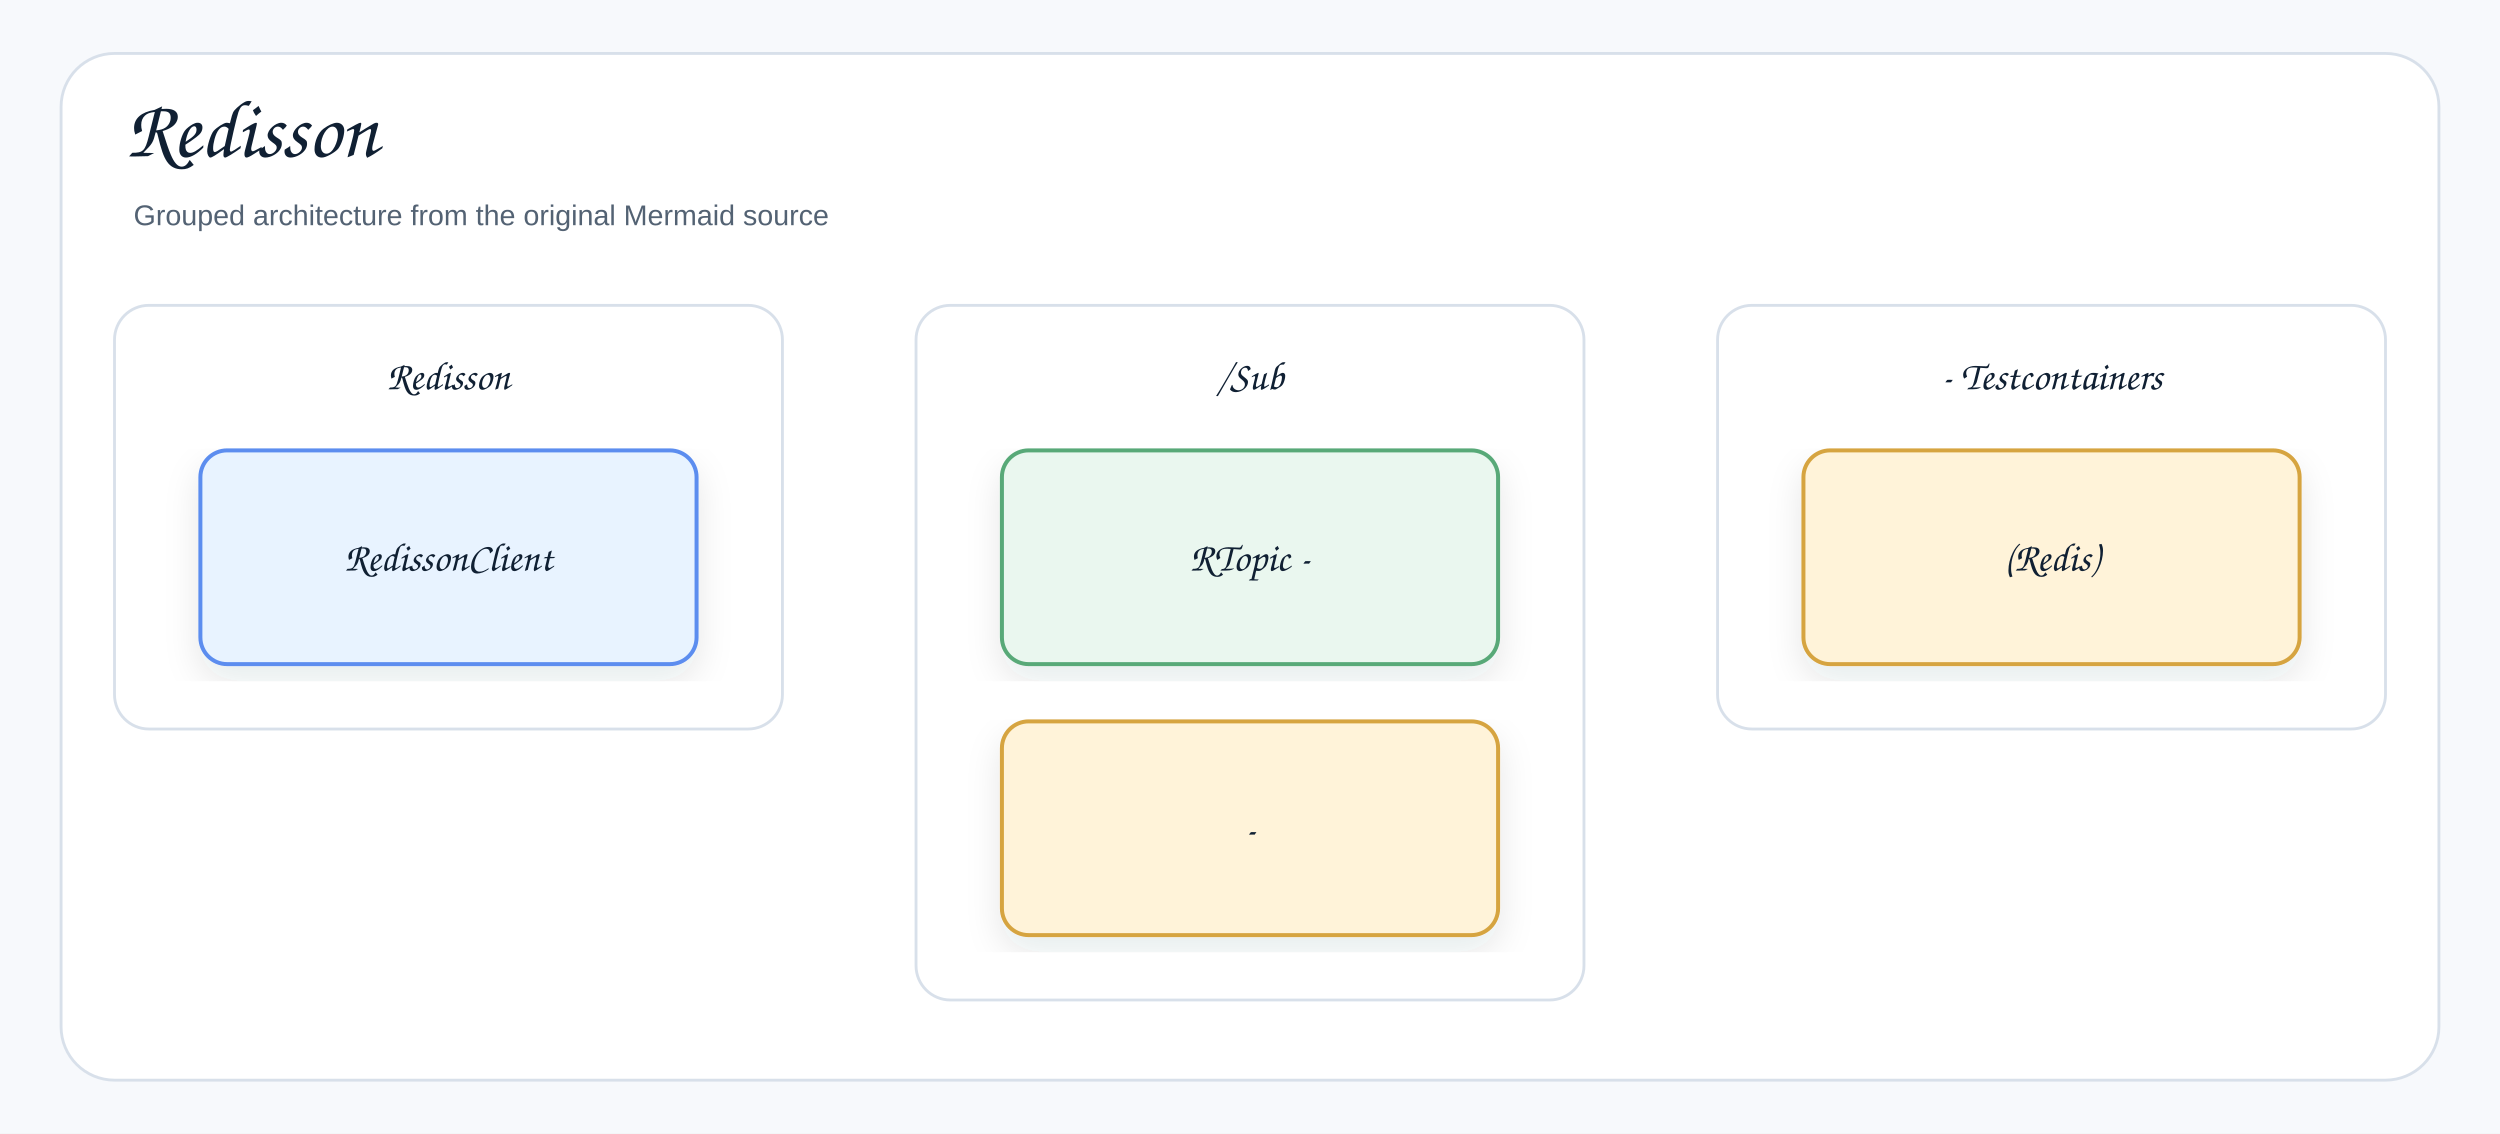
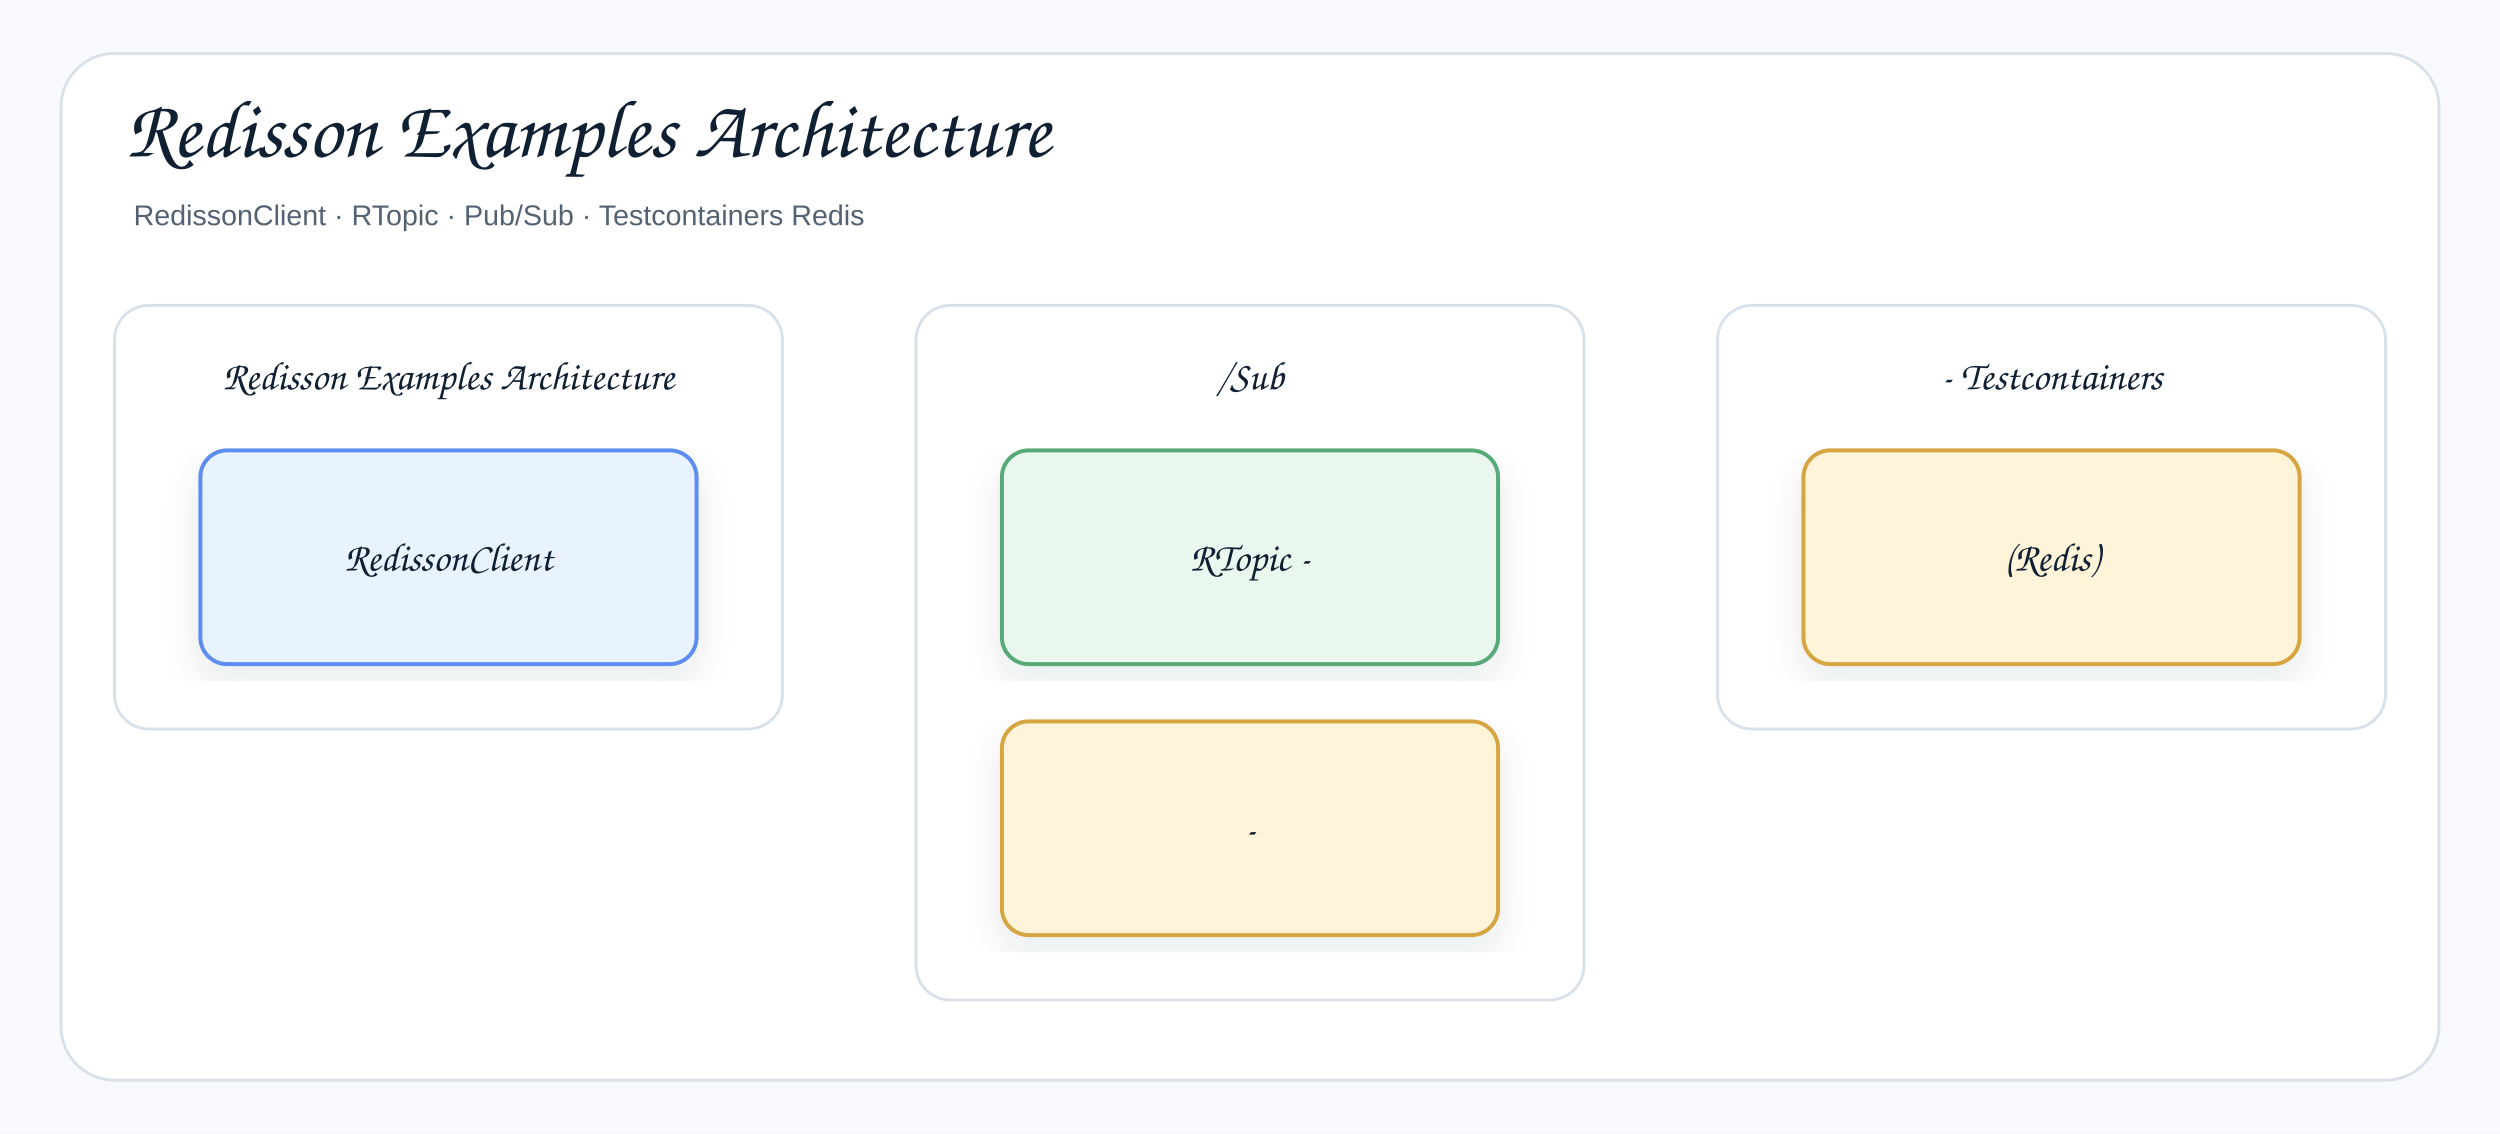
- <svg xmlns="http://www.w3.org/2000/svg" width="1310" height="594" viewBox="0 0 1310 594" role="img" aria-label="Redisson">
+ <svg xmlns="http://www.w3.org/2000/svg" width="1310" height="594" viewBox="0 0 1310 594" role="img" aria-label="Redisson Examples Architecture">
  <defs>
    <filter id="shadow" x="-8%" y="-8%" width="116%" height="116%">
      <feDropShadow dx="0" dy="8" stdDeviation="9" flood-color="#1f2937" flood-opacity="0.10" />
    </filter>
    <marker id="openArrow" markerWidth="12" markerHeight="10" refX="10" refY="5" orient="auto" markerUnits="strokeWidth">
      <path d="M 1 1 L 10 5 L 1 9" fill="none" stroke="#758297" stroke-width="1.8" stroke-linecap="round" stroke-linejoin="round" />
    </marker>
    <marker id="inherit" markerWidth="14" markerHeight="12" refX="12" refY="6" orient="auto" markerUnits="strokeWidth">
      <path d="M 0 1 L 12 6 L 0 11 Z" fill="#ffffff" stroke="#758297" stroke-width="1.8" />
    </marker>
    <style>
    .canvas{fill:#f7f9fc}.frame{fill:#fff;stroke:#d8e0ea;stroke-width:1.5}
    .title{font-family:"Architects Daughter","Comic Sans MS","Comic Sans",cursive;font-size:43px;font-weight:400;fill:#102033}
    .subtitle{font-family:"Comic Sans MS","Comic Sans","Comic Neue",Arial,sans-serif;font-size:15px;font-weight:400;fill:#536273}
    .label{font-family:"Architects Daughter","Comic Sans MS","Comic Sans",cursive;font-size:25px;font-weight:400;fill:#102033}
    .smallLabel{font-family:"Architects Daughter","Comic Sans MS","Comic Sans",cursive;font-size:21px;font-weight:400;fill:#102033}
    .mono{font-family:"Comic Sans MS","Comic Sans","Comic Neue",Arial,sans-serif;font-size:12px;font-weight:400;fill:#102033}
    .small{font-family:"Comic Sans MS","Comic Sans","Comic Neue",Arial,sans-serif;font-size:12px;font-weight:400;fill:#536273}
    .strong{font-family:"Comic Sans MS","Comic Sans","Comic Neue",Arial,sans-serif;font-size:13px;font-weight:400;fill:#102033}
    .card{stroke-width:2.1;filter:url(#shadow)}.compartment{stroke-width:1.5;fill:none}
    .line{stroke:#758297;stroke-width:2.1;fill:none;marker-end:url(#openArrow)}
    .plainLine{stroke:#758297;stroke-width:2.1;fill:none}
    .dashed{stroke:#758297;stroke-width:2.1;stroke-dasharray:7 6;fill:none;marker-end:url(#openArrow)}
    .inheritLine{stroke:#758297;stroke-width:2.2;fill:none;marker-end:url(#inherit)}
    .implLine{stroke:#758297;stroke-width:2.2;stroke-dasharray:8 7;fill:none;marker-end:url(#inherit)}
  </style>
  </defs>
  <rect class="canvas" width="1310" height="594" />
  <rect class="frame" x="32" y="28" width="1246" height="538" rx="28" />
-   <text class="title" x="66" y="82">Redisson</text>
-   <text class="subtitle" x="70" y="118">Grouped architecture from the original Mermaid source</text>
+   <text class="title" x="66" y="82">Redisson Examples Architecture</text>
+   <text class="subtitle" x="70" y="118">RedissonClient · RTopic · Pub/Sub · Testcontainers Redis</text>
  <g transform="translate(60,160)">
    <rect x="0" y="0" width="350" height="222" rx="18" fill="#ffffff" stroke="#d8e0ea" stroke-width="1.5" />
-     <text class="smallLabel" x="175" y="44" text-anchor="middle">Redisson</text>
+     <text class="smallLabel" x="175" y="44" text-anchor="middle">Redisson Examples Architecture</text>
  </g>
  <g transform="translate(105,236)">
    <rect class="card" x="0" y="0" width="260" height="112" rx="14" fill="#E8F3FF" stroke="#5B8DEF" />
    <text class="smallLabel" x="130" y="63" text-anchor="middle">RedissonClient</text>
  </g>
  <g transform="translate(480,160)">
    <rect x="0" y="0" width="350" height="364" rx="18" fill="#ffffff" stroke="#d8e0ea" stroke-width="1.5" />
    <text class="smallLabel" x="175" y="44" text-anchor="middle">/Sub</text>
  </g>
  <g transform="translate(525,236)">
    <rect class="card" x="0" y="0" width="260" height="112" rx="14" fill="#EAF7EF" stroke="#58A978" />
    <text class="smallLabel" x="130" y="63" text-anchor="middle">RTopic -</text>
  </g>
  <g transform="translate(525,378)">
    <rect class="card" x="0" y="0" width="260" height="112" rx="14" fill="#FFF3D9" stroke="#D6A441" />
    <text class="smallLabel" x="130" y="63" text-anchor="middle">-</text>
  </g>
  <g transform="translate(900,160)">
    <rect x="0" y="0" width="350" height="222" rx="18" fill="#ffffff" stroke="#d8e0ea" stroke-width="1.5" />
    <text class="smallLabel" x="175" y="44" text-anchor="middle">- Testcontainers</text>
  </g>
  <g transform="translate(945,236)">
    <rect class="card" x="0" y="0" width="260" height="112" rx="14" fill="#FFF3D9" stroke="#D6A441" />
    <text class="smallLabel" x="130" y="63" text-anchor="middle">(Redis)</text>
  </g>
</svg>
